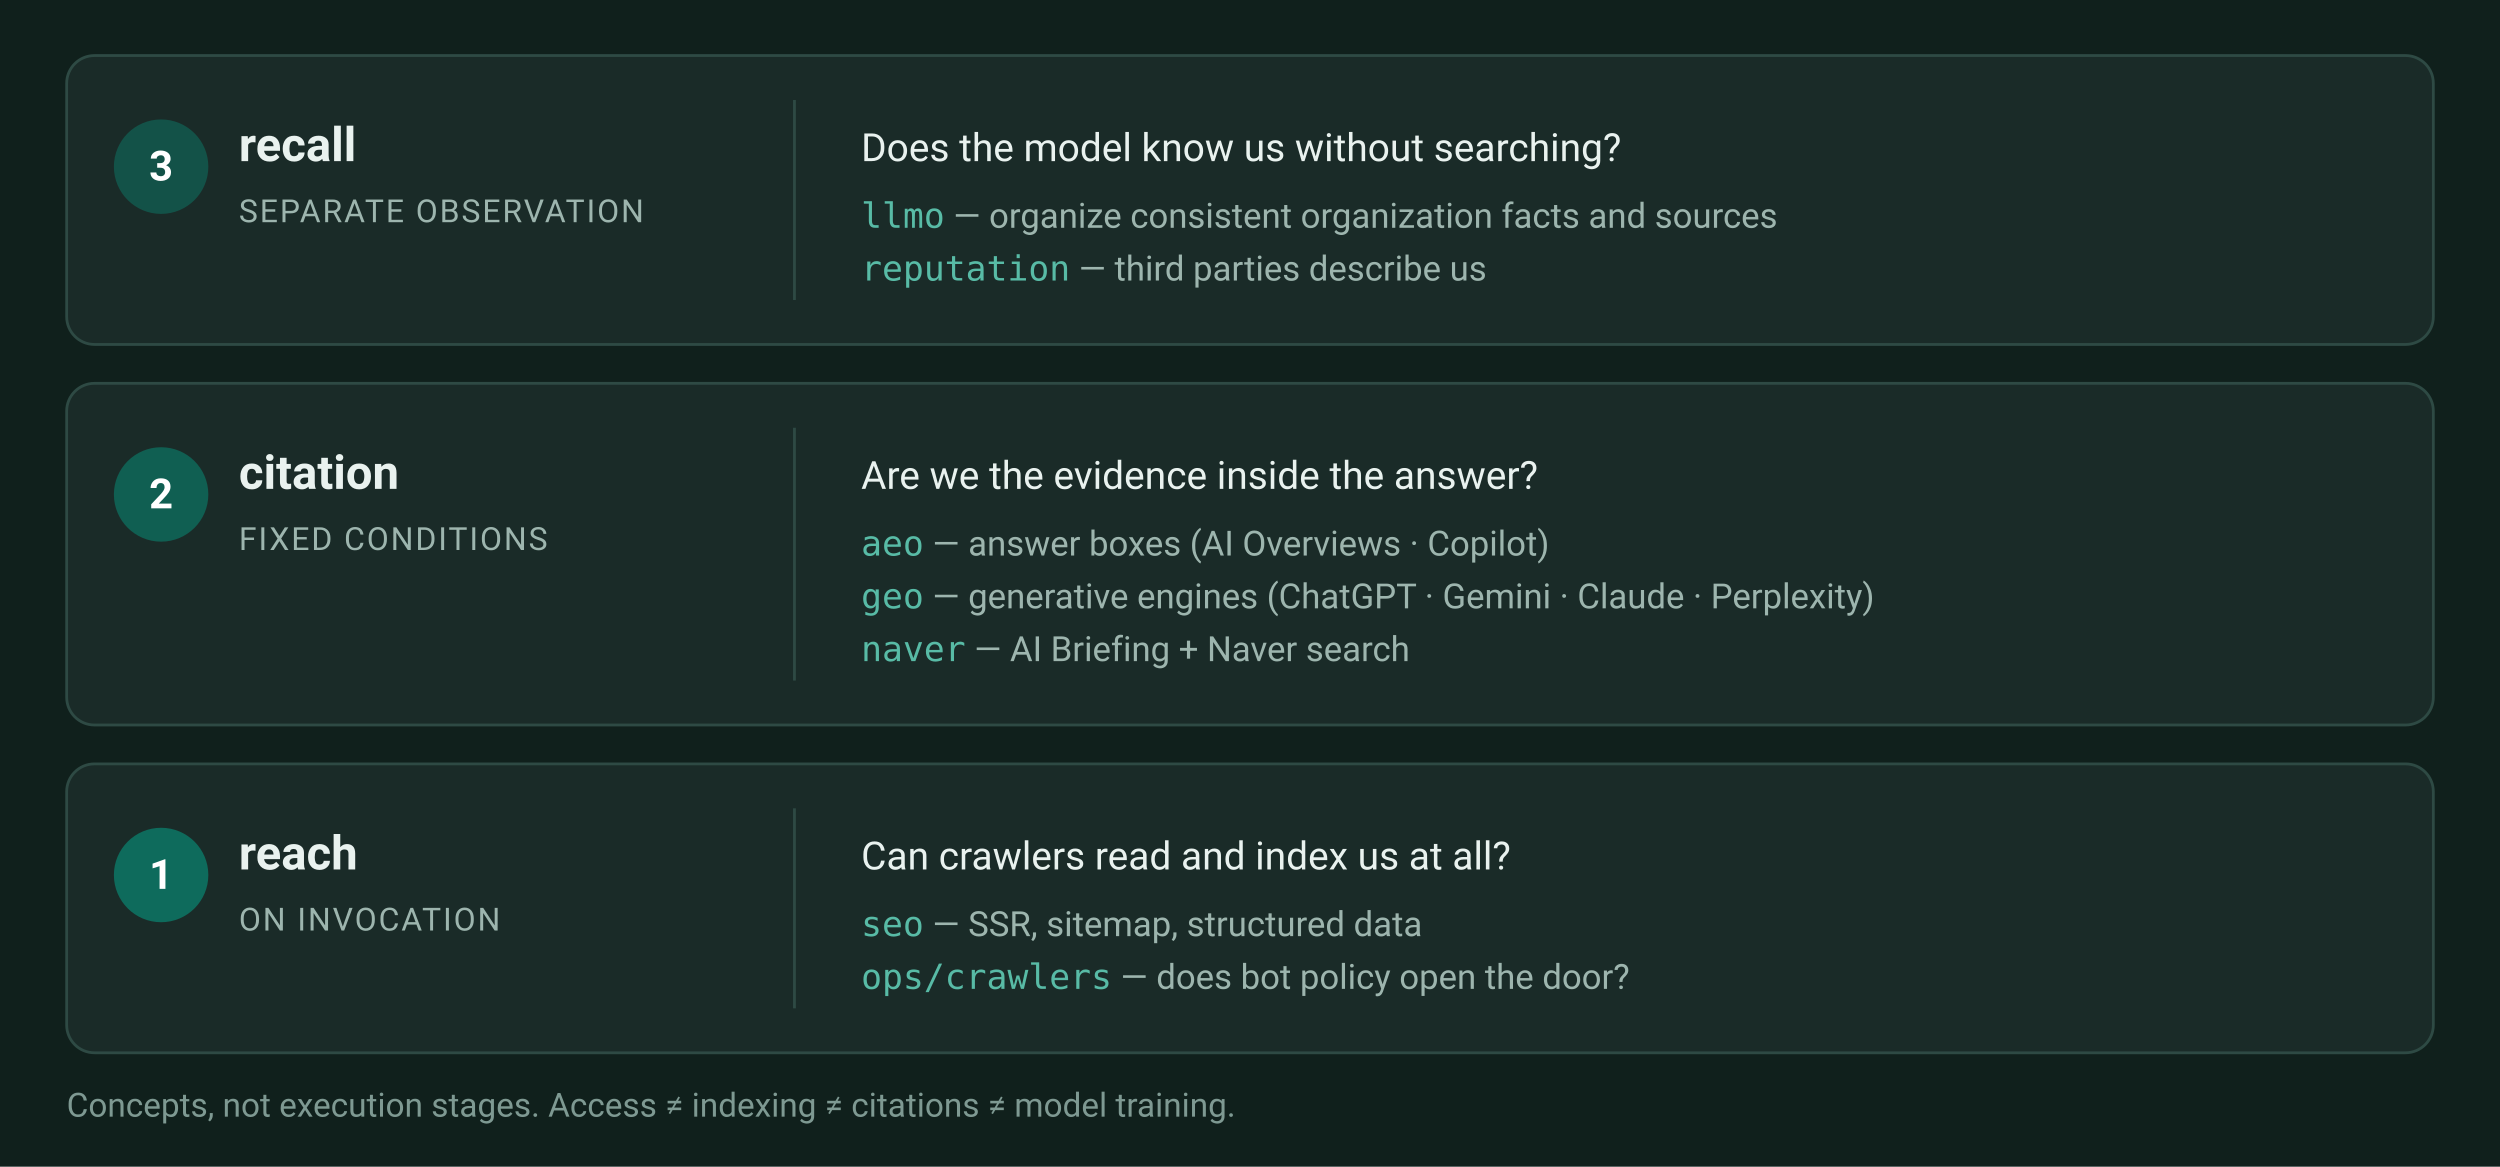
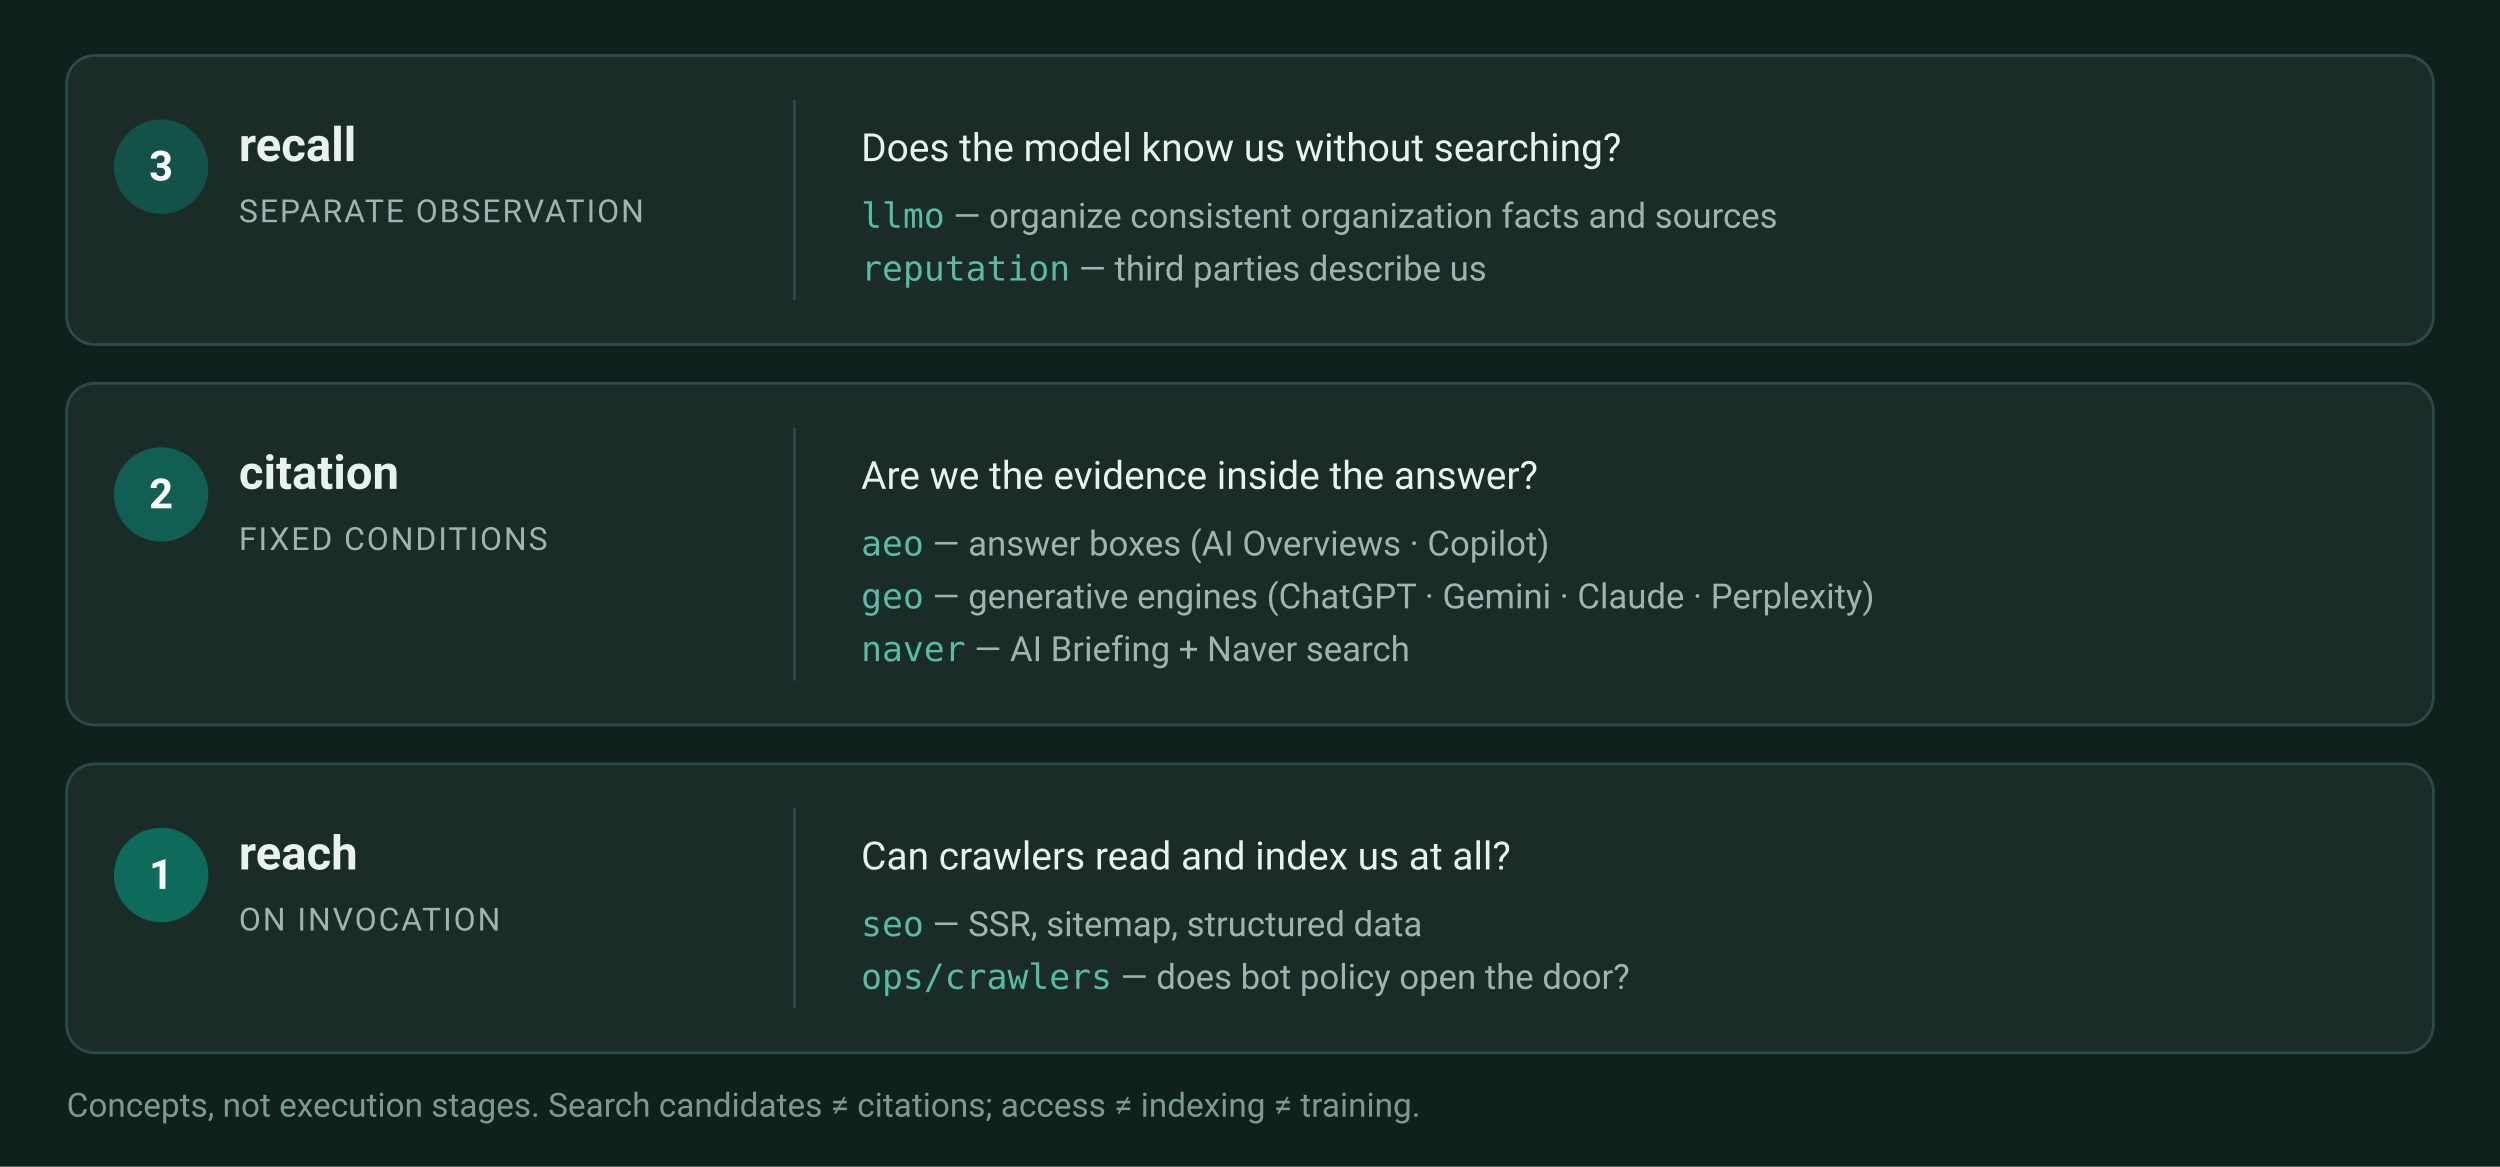
<svg xmlns="http://www.w3.org/2000/svg" viewBox="0 0 900 420" width="900" height="420" role="img" aria-label="Concepts: accessibility, citations, organization facts and reputation. Not execution stages or automatic training; verify separately.">
  <style>
    .bg   { fill: #10201C }
    .pan  { fill: #1A2B28; stroke: #2E4A44; stroke-width: 1 }
    text  { font-family: ui-sans-serif, -apple-system, "Segoe UI", Roboto, "Helvetica Neue", Arial, sans-serif }
    .name { font-size: 17px; font-weight: 700; fill: #E9F2EF }
    .cad  { font-size: 11.5px; letter-spacing: .06em; fill: #9DB5AE }
    .q    { font-size: 14px; fill: #E9F2EF }
    .ln   { font-size: 12.5px; fill: #9DB5AE }
    .id   { font-family: ui-monospace, SFMono-Regular, Menlo, Consolas, monospace; font-size: 12.5px; fill: #58BBA6 }
    .num  { font-size: 15px; font-weight: 700; fill: #FFFFFF; text-anchor: middle }
    .note { font-size: 12px; fill: #7E9992 }
    .div  { stroke: #2E4A44; stroke-width: 1 }
  </style>
  <rect class="bg" x="0" y="0" width="900" height="420" />
  <rect class="pan" x="24" y="20" width="852" height="104" rx="10" />
  <circle cx="58" cy="60" r="17" fill="#0E6B5C" opacity="0.62" />
  <text class="num" x="58" y="65">3</text>
  <text class="name" x="86" y="58">recall</text>
  <text class="cad" x="86" y="80">SEPARATE OBSERVATION</text>
  <line class="div" x1="286" y1="36" x2="286" y2="108" />
  <text class="q" x="310" y="58">Does the model know us without searching?</text>
  <text class="ln" x="310" y="82">
    <tspan class="id">llmo</tspan> — organize consistent organization facts and sources</text>
  <text class="ln" x="310" y="101">
    <tspan class="id">reputation</tspan> — third parties describe us</text>
  <rect class="pan" x="24" y="138" width="852" height="123" rx="10" />
  <circle cx="58" cy="178" r="17" fill="#0E6B5C" opacity="0.8" />
  <text class="num" x="58" y="183">2</text>
  <text class="name" x="86" y="176">citation</text>
  <text class="cad" x="86" y="198">FIXED CONDITIONS</text>
  <line class="div" x1="286" y1="154" x2="286" y2="245" />
  <text class="q" x="310" y="176">Are we the evidence inside the answer?</text>
  <text class="ln" x="310" y="200">
    <tspan class="id">aeo</tspan> — answer boxes (AI Overviews · Copilot)</text>
  <text class="ln" x="310" y="219">
    <tspan class="id">geo</tspan> — generative engines (ChatGPT · Gemini · Claude · Perplexity)</text>
  <text class="ln" x="310" y="238">
    <tspan class="id">naver</tspan> — AI Briefing + Naver search</text>
  <rect class="pan" x="24" y="275" width="852" height="104" rx="10" />
  <circle cx="58" cy="315" r="17" fill="#0E6B5C" />
  <text class="num" x="58" y="320">1</text>
  <text class="name" x="86" y="313">reach</text>
  <text class="cad" x="86" y="335">ON INVOCATION</text>
  <line class="div" x1="286" y1="291" x2="286" y2="363" />
  <text class="q" x="310" y="313">Can crawlers read and index us at all?</text>
  <text class="ln" x="310" y="337">
    <tspan class="id">seo</tspan> — SSR, sitemap, structured data</text>
  <text class="ln" x="310" y="356">
    <tspan class="id">ops/crawlers</tspan> — does bot policy open the door?</text>
-   <text class="note" x="24" y="402">Concepts, not execution stages. Access ≠ indexing ≠ citations ≠ model training.</text>
+   <text class="note" x="24" y="402">Concepts, not execution stages. Search candidates ≠ citations; access ≠ indexing ≠ training.</text>
</svg>
